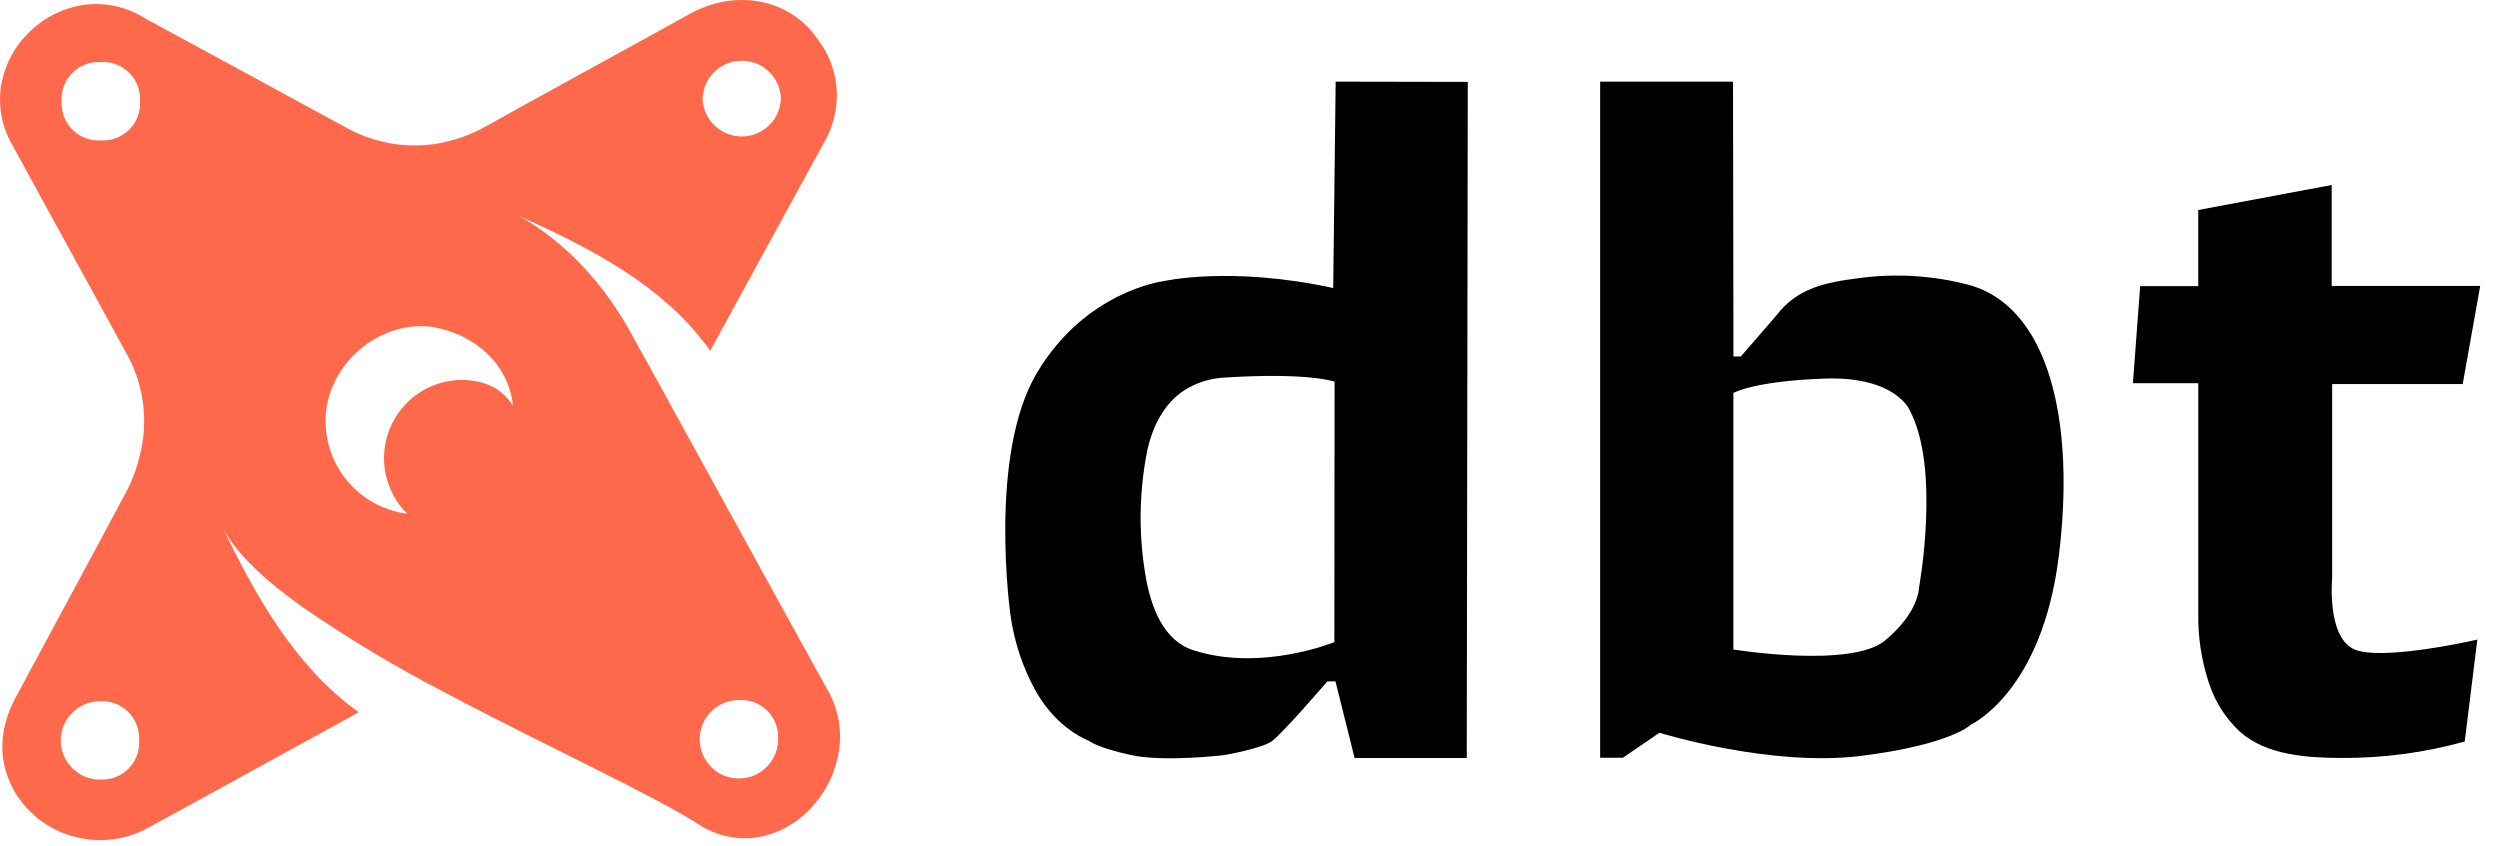
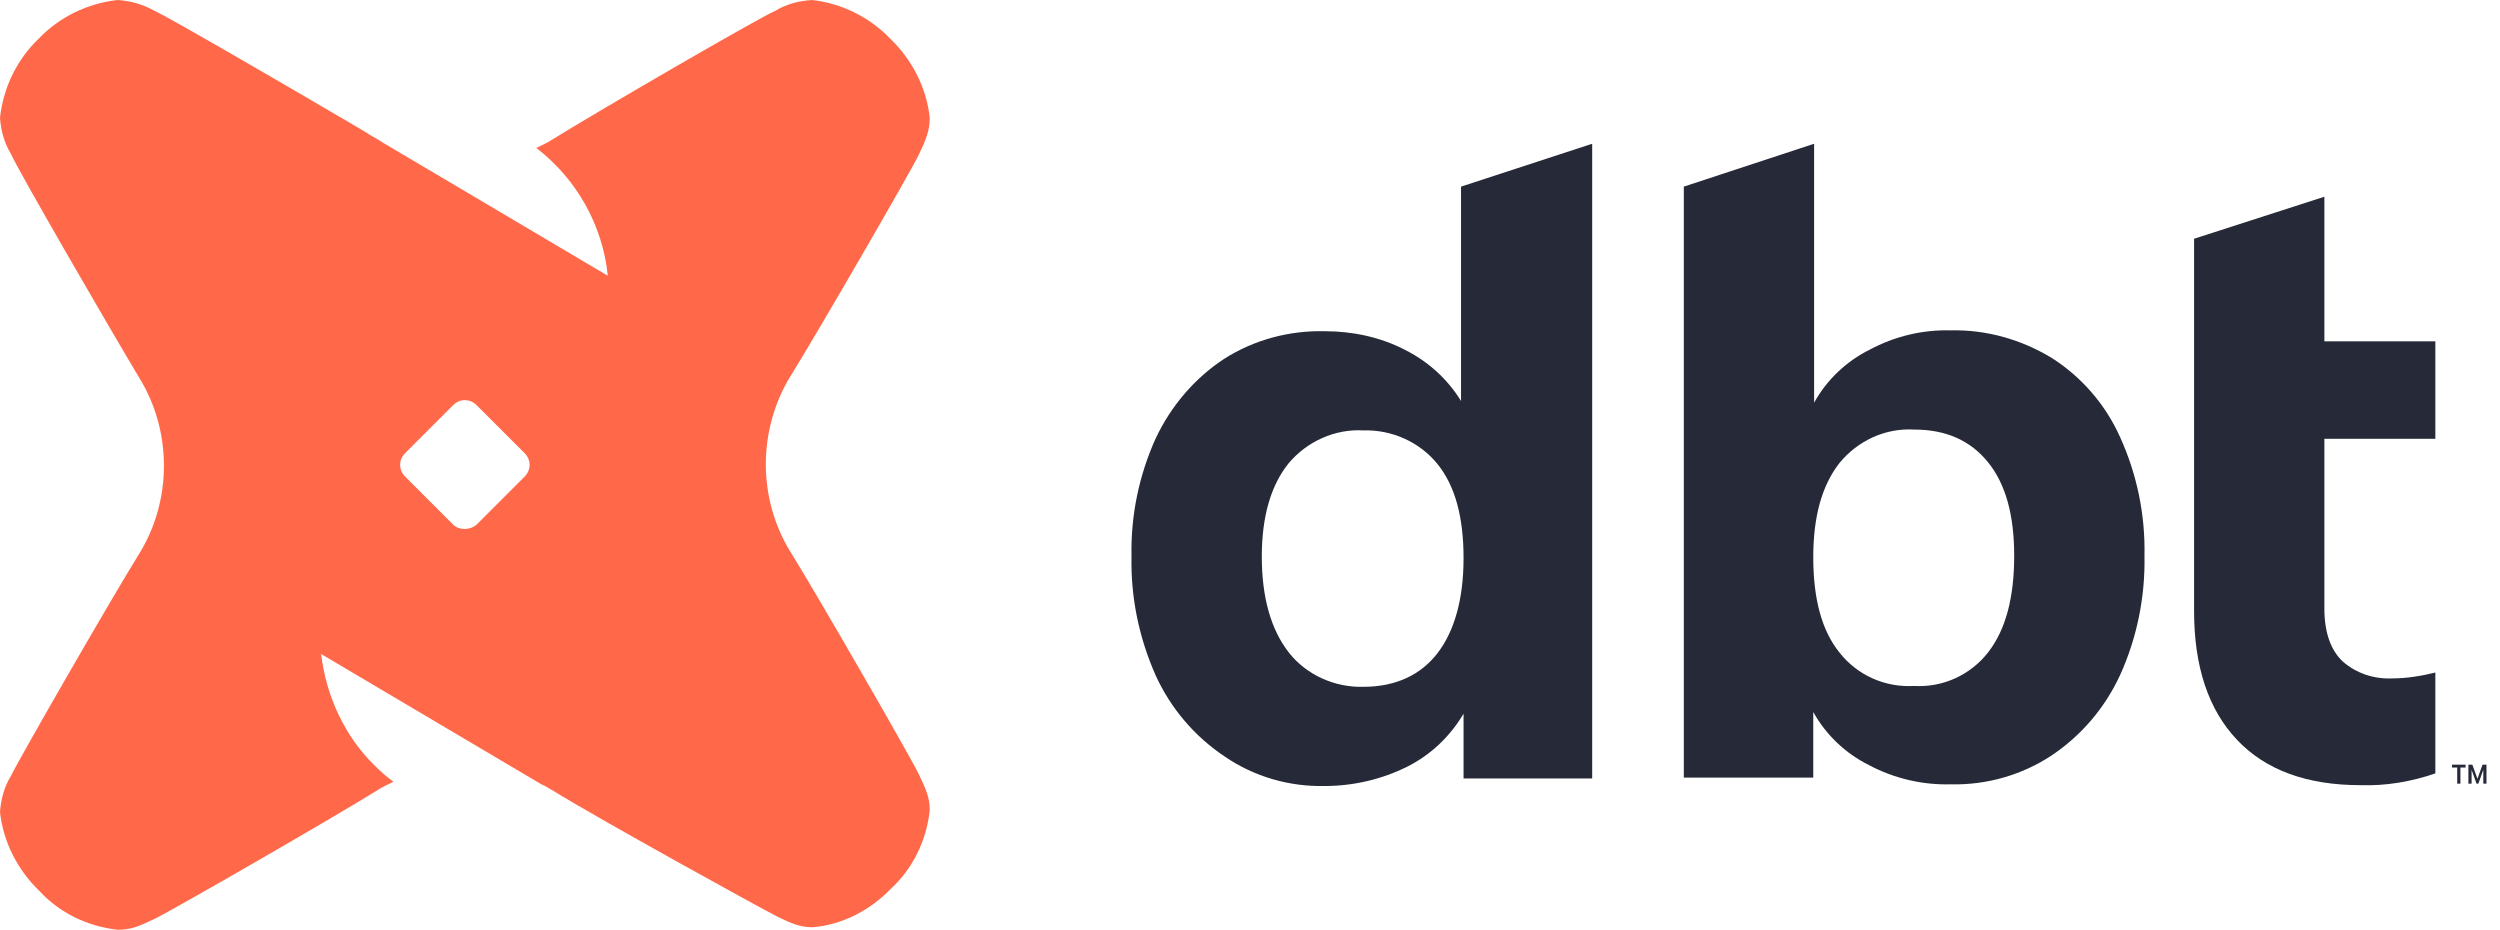
- <svg xmlns="http://www.w3.org/2000/svg" viewBox="0 0 71 24" version="1.1">
-   <g id="brand">
-     <g id="brand-logo" fill-rule="nonzero">
-       <path d="M37.933,2.319 L37.863,8.18 C34.931,7.544 33.035,7.987 33.035,7.987 C33.035,7.987 30.835,8.258 29.446,10.594 C28.057,12.93 28.696,17.459 28.696,17.459 C28.802,18.234 29.053,18.982 29.436,19.664 C30.055,20.731 30.919,21.035 30.919,21.035 C30.919,21.035 31.142,21.228 32.106,21.441 C33.07,21.654 34.794,21.441 34.794,21.441 C34.794,21.441 35.82,21.258 36.114,21.055 C36.408,20.852 37.697,19.351 37.697,19.351 L37.927,19.351 L38.471,21.528 L41.656,21.528 L41.685,2.326 L37.933,2.319 Z M37.896,18.236 C37.896,18.236 35.817,19.088 33.893,18.467 C33.04,18.195 32.7,17.246 32.551,16.448 C32.333,15.25 32.342,14.022 32.576,12.828 C32.718,12.141 33.046,11.46 33.654,11.07 C33.993,10.862 34.38,10.742 34.777,10.723 C37.183,10.57 37.902,10.84 37.902,10.84 L37.896,18.236 Z" id="Shape" fill="#000000" />
-       <path d="M49.218,2.319 L45.444,2.319 L45.444,21.52 L46.09,21.52 L47.129,20.81 C47.129,20.81 50.276,21.79 52.854,21.467 C55.431,21.143 55.978,20.576 55.978,20.576 C55.978,20.576 57.982,19.663 58.466,15.824 C58.951,11.986 58.195,8.71 55.91,8.089 C54.891,7.822 53.83,7.758 52.786,7.9 C51.851,8.019 51.045,8.176 50.447,8.961 L49.44,10.124 L49.23,10.124 L49.218,2.319 Z M54.498,16.701 C54.498,16.701 54.498,17.395 53.533,18.192 C52.567,18.988 49.228,18.446 49.228,18.446 L49.228,11.159 C49.228,11.159 49.822,10.82 51.822,10.752 C53.821,10.684 54.227,11.634 54.227,11.634 C55.126,13.294 54.498,16.701 54.498,16.701 Z" id="Shape" fill="#000000" />
-       <path d="M70.356,18.165 C70.356,18.165 67.582,18.804 66.831,18.427 C66.08,18.051 66.233,16.421 66.233,16.421 L66.233,10.907 L69.941,10.907 L70.438,8.12 L66.22,8.12 L66.22,5.254 L62.43,5.964 L62.43,8.126 L60.781,8.126 L60.575,10.882 L62.431,10.882 L62.431,17.432 C62.422,18.098 62.523,18.762 62.732,19.395 C62.902,19.918 63.2,20.39 63.599,20.768 C64.361,21.458 65.538,21.522 66.511,21.526 C67.689,21.532 68.863,21.374 69.998,21.059 L70.356,18.165 Z" id="Path" fill="#000000" />
-       <path d="M22.56,0.449 C22.291,0.265 21.989,0.135 21.671,0.065 C21.345,-0.006 21.008,-0.019 20.677,0.027 C20.33,0.075 19.994,0.183 19.683,0.344 L18.231,1.145 L16.777,1.944 L15.322,2.744 L13.867,3.55 C13.552,3.735 13.215,3.878 12.863,3.976 C12.523,4.075 12.171,4.127 11.817,4.13 C11.463,4.134 11.111,4.091 10.769,4 C10.416,3.907 10.077,3.768 9.76,3.586 L8.35,2.819 L6.94,2.052 L5.53,1.288 L4.118,0.521 C3.595,0.187 2.97,0.053 2.356,0.142 C1.789,0.23 1.264,0.492 0.852,0.89 C0.437,1.284 0.154,1.797 0.044,2.359 C-0.069,2.968 0.042,3.597 0.358,4.13 L0.852,5.036 L1.941,7.024 L3.031,9.012 L3.526,9.918 C3.71,10.23 3.854,10.564 3.952,10.912 C4.046,11.253 4.093,11.604 4.094,11.957 C4.094,12.311 4.046,12.664 3.952,13.005 C3.864,13.365 3.729,13.711 3.55,14.035 L2.776,15.479 L2.001,16.919 L1.226,18.358 L0.45,19.798 C0.32,20.034 0.22,20.285 0.152,20.546 C0.088,20.793 0.059,21.047 0.067,21.302 C0.076,21.552 0.124,21.799 0.209,22.035 C0.294,22.281 0.418,22.513 0.575,22.722 C0.767,22.985 1.005,23.212 1.278,23.389 C1.549,23.57 1.85,23.701 2.167,23.777 C2.492,23.857 2.829,23.878 3.161,23.841 C3.508,23.801 3.845,23.699 4.155,23.538 L5.665,22.711 L7.173,21.884 L8.681,21.056 L10.189,20.228 C9.736,19.902 9.317,19.531 8.938,19.12 C8.559,18.708 8.211,18.267 7.897,17.803 C7.581,17.337 7.291,16.851 7.022,16.357 C6.782,15.917 6.56,15.471 6.345,15.028 C6.724,15.738 7.541,16.492 8.602,17.249 C9.892,18.137 11.237,18.943 12.628,19.663 C14.09,20.441 15.591,21.177 16.888,21.827 C18.185,22.478 19.284,23.041 19.936,23.472 C20.462,23.783 21.087,23.882 21.684,23.747 C22.237,23.61 22.733,23.303 23.104,22.87 C23.492,22.43 23.744,21.887 23.83,21.307 C23.919,20.694 23.792,20.069 23.472,19.539 L22.58,17.926 L20.627,14.376 L18.675,10.826 L17.793,9.231 C17.604,8.913 17.398,8.605 17.178,8.308 C16.958,8.016 16.721,7.739 16.468,7.477 C16.216,7.216 15.946,6.973 15.661,6.748 C15.371,6.52 15.065,6.314 14.744,6.132 C15.242,6.359 15.749,6.595 16.246,6.849 C16.747,7.102 17.234,7.38 17.706,7.683 C18.177,7.985 18.624,8.324 19.041,8.697 C19.462,9.076 19.841,9.5 20.17,9.961 L20.972,8.492 L21.775,7.024 L22.58,5.553 L23.382,4.084 C23.516,3.864 23.617,3.624 23.68,3.374 C23.744,3.126 23.773,2.87 23.766,2.614 C23.756,2.356 23.708,2.1 23.624,1.856 C23.538,1.606 23.413,1.371 23.253,1.16 C23.071,0.88 22.836,0.638 22.56,0.449 Z M3.951,21.018 C3.972,21.318 3.863,21.613 3.652,21.827 C3.441,22.042 3.148,22.155 2.847,22.14 C2.233,22.145 1.731,21.651 1.726,21.037 C1.721,20.423 2.215,19.921 2.829,19.916 C3.129,19.895 3.424,20.003 3.638,20.214 C3.853,20.425 3.967,20.717 3.951,21.018 Z M1.751,2.884 C1.73,2.584 1.839,2.289 2.05,2.075 C2.261,1.86 2.554,1.747 2.854,1.762 C3.155,1.742 3.449,1.851 3.664,2.062 C3.878,2.273 3.992,2.565 3.976,2.866 C3.997,3.166 3.888,3.461 3.677,3.675 C3.466,3.89 3.173,4.003 2.873,3.988 C2.573,4.008 2.278,3.9 2.064,3.689 C1.849,3.478 1.735,3.185 1.751,2.884 L1.751,2.884 Z M22.098,20.984 C22.103,21.434 21.836,21.843 21.421,22.019 C21.006,22.196 20.526,22.105 20.205,21.789 C19.884,21.474 19.784,20.995 19.953,20.578 C20.122,20.16 20.526,19.885 20.977,19.882 C21.277,19.86 21.571,19.969 21.786,20.18 C22,20.391 22.114,20.683 22.098,20.984 Z M14.572,11.53 C14.244,10.993 13.703,10.783 13.054,10.79 C12.167,10.82 11.383,11.374 11.059,12.199 C10.735,13.025 10.933,13.964 11.563,14.589 C10.859,14.499 10.221,14.132 9.79,13.568 C9.36,13.004 9.173,12.292 9.272,11.59 C9.481,10.182 10.88,9.089 12.285,9.286 C13.476,9.488 14.454,10.341 14.569,11.53 L14.572,11.53 Z M22.178,2.791 C22.163,3.39 21.675,3.87 21.075,3.875 C20.475,3.881 19.979,3.41 19.953,2.81 C19.968,2.211 20.456,1.731 21.056,1.726 C21.656,1.72 22.152,2.191 22.178,2.791 Z" id="Shape" fill="#FF694B" />
-     </g>
-   </g>
+ <svg xmlns="http://www.w3.org/2000/svg" width="242" height="90" viewBox="0 0 242 90" fill="none">
+   <path d="M240.384 74.512L239.905 75.859H239.728L239.249 74.516V75.859H238.941V74.023H239.324L239.816 75.387L240.309 74.023H240.691V75.859H240.384V74.512ZM238.671 74.3H238.169V75.859H237.858V74.3H237.352V74.023H238.671V74.3Z" fill="#262A38" />
+   <path d="M154.123 13.915V75.353H141.672V69.087C140.37 71.284 138.499 73.074 136.22 74.213C133.779 75.434 131.012 76.085 128.246 76.085C124.828 76.166 121.41 75.19 118.562 73.237C115.633 71.284 113.354 68.599 111.889 65.425C110.262 61.763 109.448 57.857 109.529 53.87C109.448 49.883 110.262 45.977 111.889 42.396C113.354 39.304 115.633 36.618 118.481 34.747C121.41 32.875 124.828 31.98 128.246 32.062C130.931 32.062 133.616 32.631 135.976 33.852C138.255 34.991 140.126 36.7 141.428 38.816V18.065L154.123 13.915ZM139.15 63.228C140.777 61.112 141.672 58.02 141.672 54.033C141.672 50.045 140.859 47.034 139.15 44.919C137.441 42.803 134.755 41.582 131.989 41.664C129.222 41.501 126.537 42.721 124.746 44.837C123.038 46.953 122.142 49.964 122.142 53.87C122.142 57.857 123.038 60.949 124.746 63.147C126.455 65.344 129.222 66.564 131.989 66.483C135.081 66.483 137.522 65.344 139.15 63.228Z" fill="#262A38" />
+   <path d="M198.635 34.666C201.564 36.537 203.843 39.222 205.226 42.315C206.853 45.895 207.667 49.801 207.586 53.788C207.667 57.776 206.853 61.763 205.226 65.344C203.761 68.517 201.483 71.203 198.553 73.156C195.705 75.027 192.287 76.004 188.87 75.922C186.103 76.004 183.336 75.353 180.895 74.051C178.617 72.911 176.745 71.121 175.524 68.924V75.271H162.993V18.065L175.606 13.915V38.978C176.826 36.781 178.698 34.991 180.976 33.852C183.418 32.55 186.103 31.899 188.87 31.98C192.287 31.899 195.705 32.875 198.635 34.666ZM192.45 63.147C194.159 60.949 194.973 57.857 194.973 53.788C194.973 49.883 194.159 46.872 192.45 44.756C190.741 42.64 188.381 41.582 185.289 41.582C182.523 41.42 179.837 42.64 178.047 44.837C176.338 47.034 175.524 50.045 175.524 53.951C175.524 57.939 176.338 61.031 178.047 63.147C179.756 65.344 182.441 66.564 185.289 66.401C188.056 66.564 190.741 65.344 192.45 63.147Z" fill="#262A38" />
+   <path d="M225 42.477V58.915C225 61.275 225.651 62.984 226.791 64.042C228.093 65.181 229.801 65.751 231.592 65.669C232.975 65.669 234.44 65.425 235.742 65.1V74.864C233.382 75.678 230.941 76.085 228.499 76.004C223.292 76.004 219.304 74.539 216.537 71.609C213.771 68.68 212.387 64.53 212.387 59.159V23.11L225 19.042V33.038H235.742V42.477H225Z" fill="#262A38" />
+   <path d="M86.175 3.743C88.291 5.778 89.674 8.463 90 11.392C90 12.613 89.674 13.427 88.942 14.973C88.21 16.519 79.177 32.143 76.492 36.456C74.946 38.978 74.132 41.989 74.132 44.919C74.132 47.929 74.946 50.859 76.492 53.382C79.177 57.694 88.21 73.4 88.942 74.946C89.674 76.492 90 77.224 90 78.445C89.674 81.374 88.373 84.06 86.257 86.013C84.222 88.128 81.537 89.512 78.689 89.756C77.468 89.756 76.655 89.43 75.19 88.698C73.725 87.966 57.776 79.177 53.463 76.492C53.137 76.329 52.812 76.085 52.405 75.922L31.085 63.309C31.573 67.378 33.364 71.284 36.293 74.132C36.863 74.702 37.432 75.19 38.083 75.678C37.595 75.922 37.025 76.166 36.537 76.492C32.224 79.177 16.519 88.21 14.973 88.942C13.427 89.674 12.694 90 11.392 90C8.463 89.674 5.778 88.373 3.825 86.257C1.709 84.222 0.325 81.537 0 78.608C0.081 77.387 0.407 76.166 1.058 75.109C1.79 73.562 10.823 57.857 13.508 53.544C15.054 51.022 15.868 48.092 15.868 45.081C15.868 42.071 15.054 39.141 13.508 36.618C10.823 32.143 1.709 16.438 1.058 14.892C0.407 13.834 0.081 12.613 0 11.392C0.325 8.463 1.627 5.778 3.743 3.743C5.778 1.627 8.463 0.325 11.392 0C12.613 0.081 13.834 0.407 14.973 1.058C16.275 1.627 27.749 8.3 33.852 11.881L35.235 12.694C35.723 13.02 36.13 13.264 36.456 13.427L37.107 13.834L58.834 26.691C58.345 21.808 55.823 17.333 51.917 14.322C52.405 14.078 52.975 13.834 53.463 13.508C57.776 10.823 73.481 1.709 75.027 1.058C76.085 0.407 77.306 0.081 78.608 0C81.456 0.325 84.141 1.627 86.175 3.743ZM46.139 50.778L50.778 46.139C51.429 45.488 51.429 44.512 50.778 43.861L46.139 39.222C45.488 38.571 44.512 38.571 43.861 39.222L39.222 43.861C38.571 44.512 38.571 45.488 39.222 46.139L43.861 50.778C44.43 51.347 45.488 51.347 46.139 50.778Z" fill="#FF694A" />
</svg>
